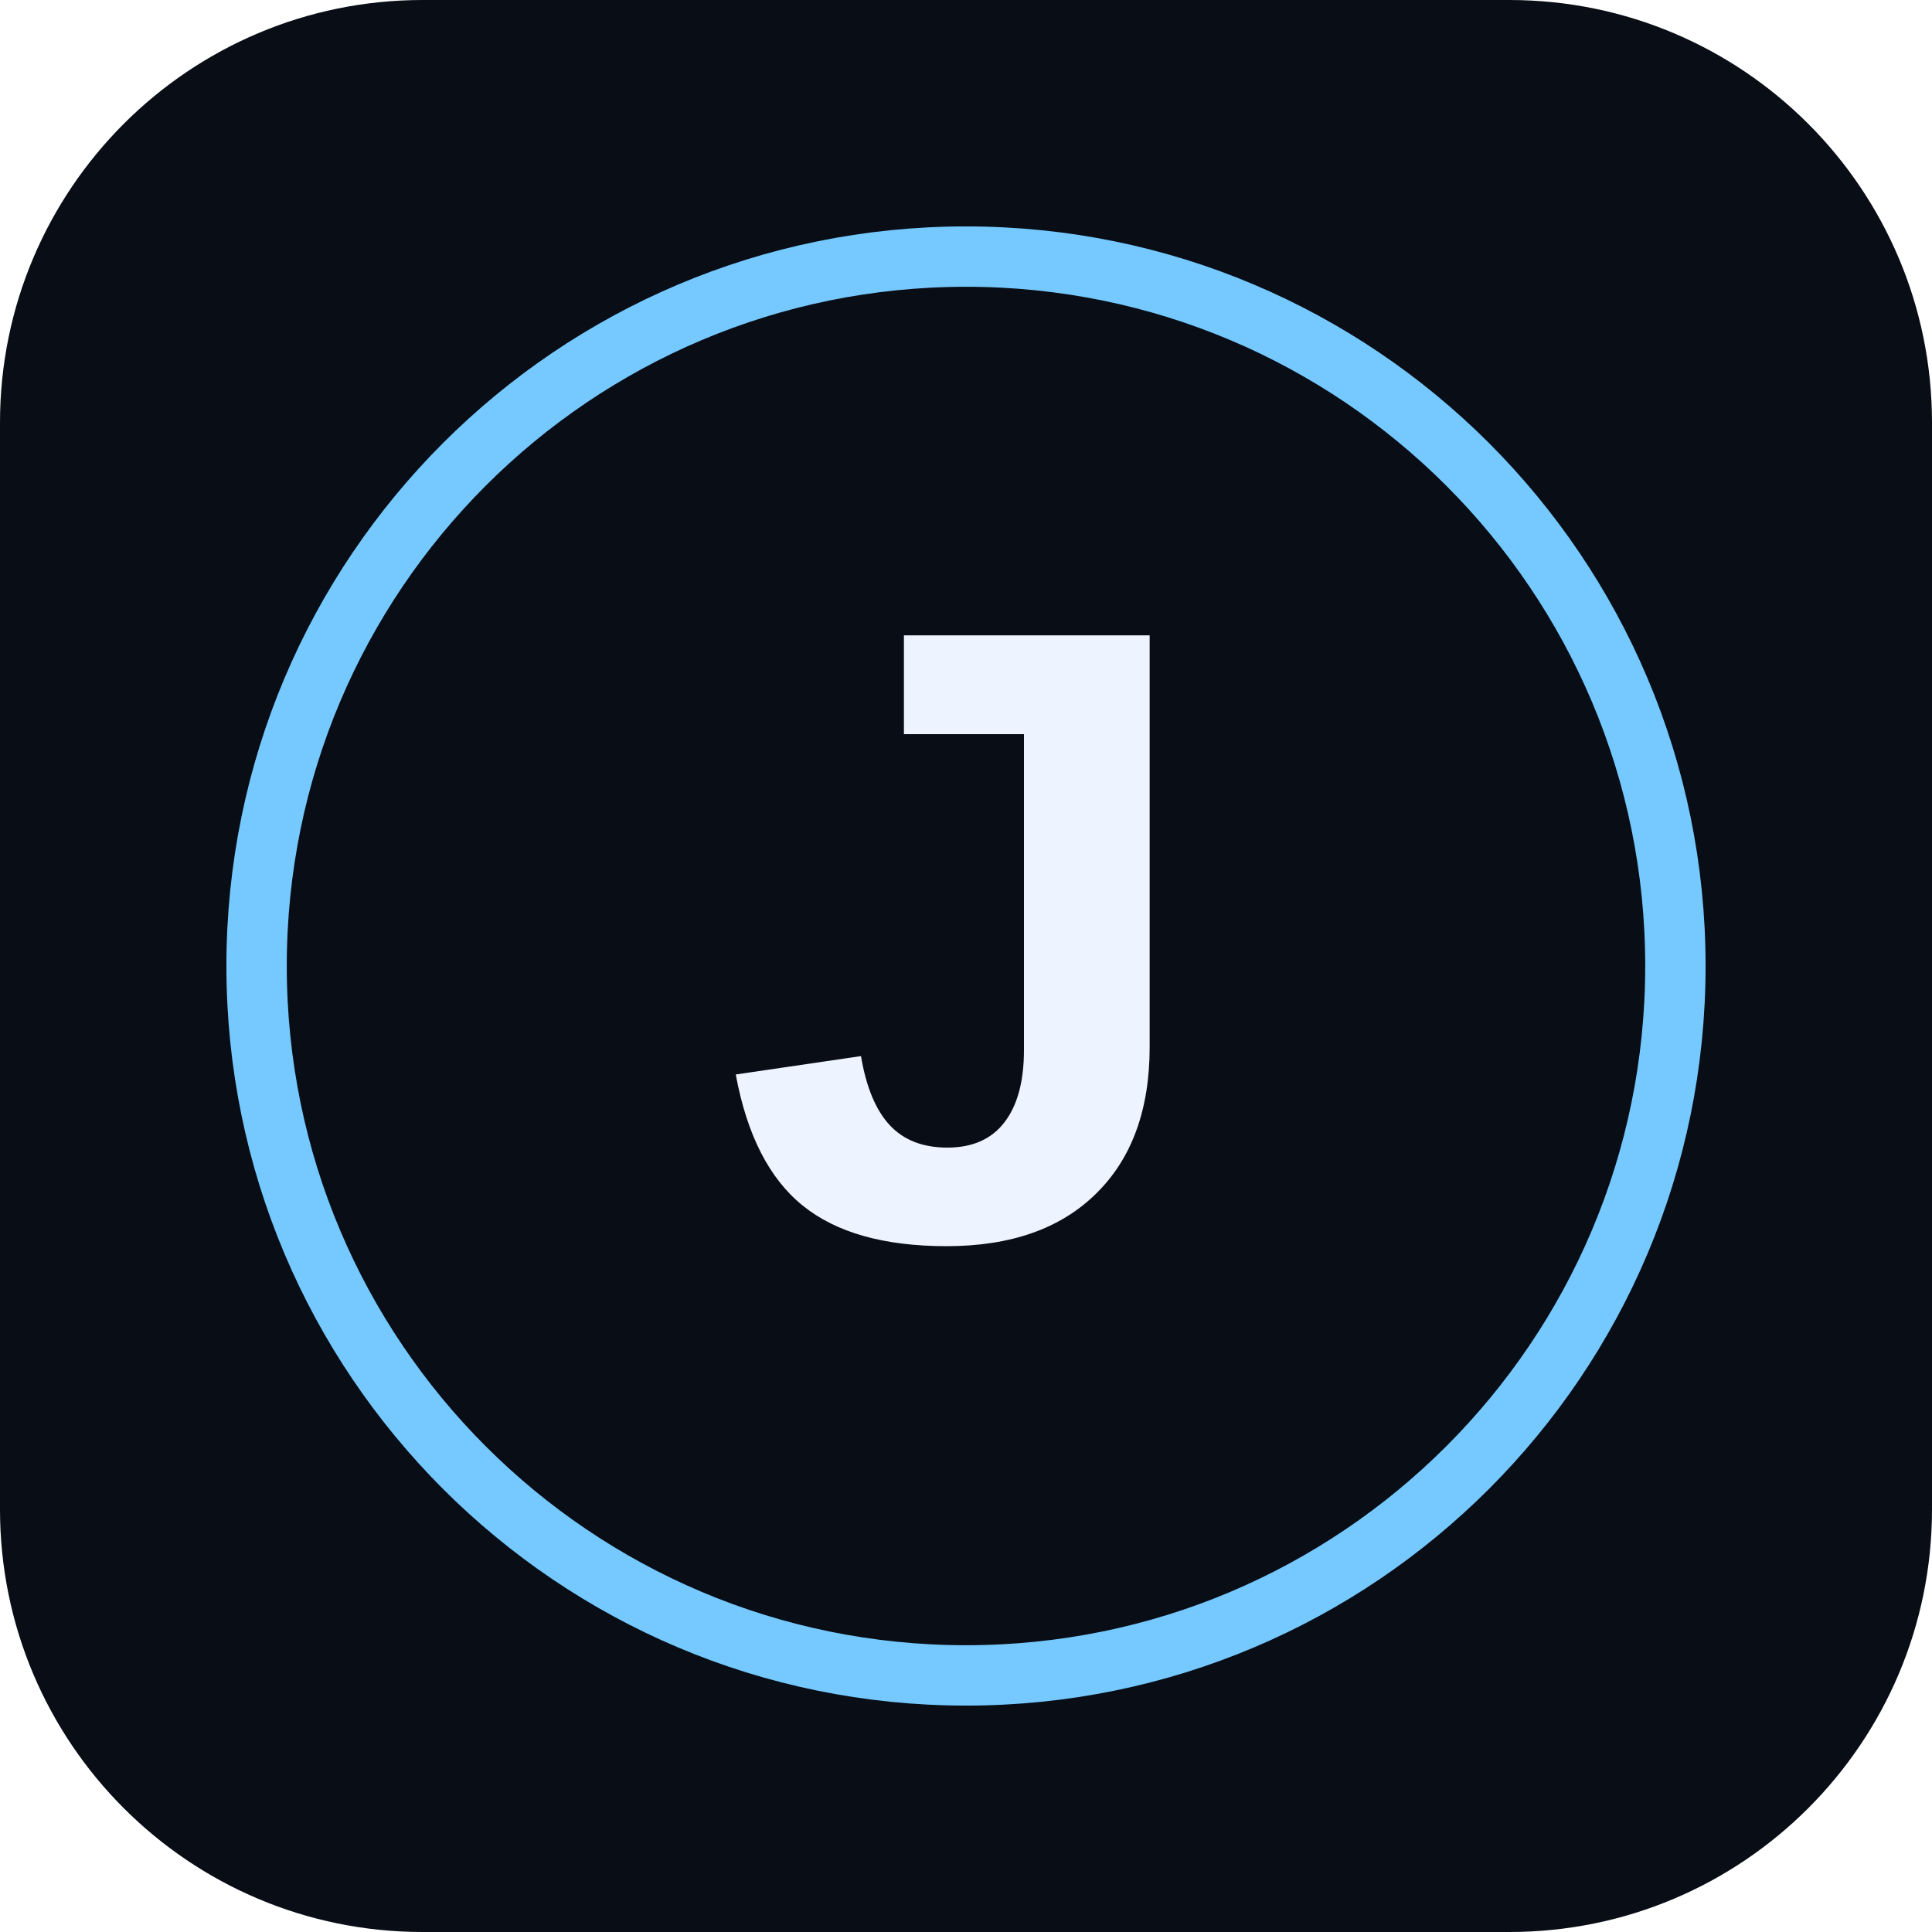
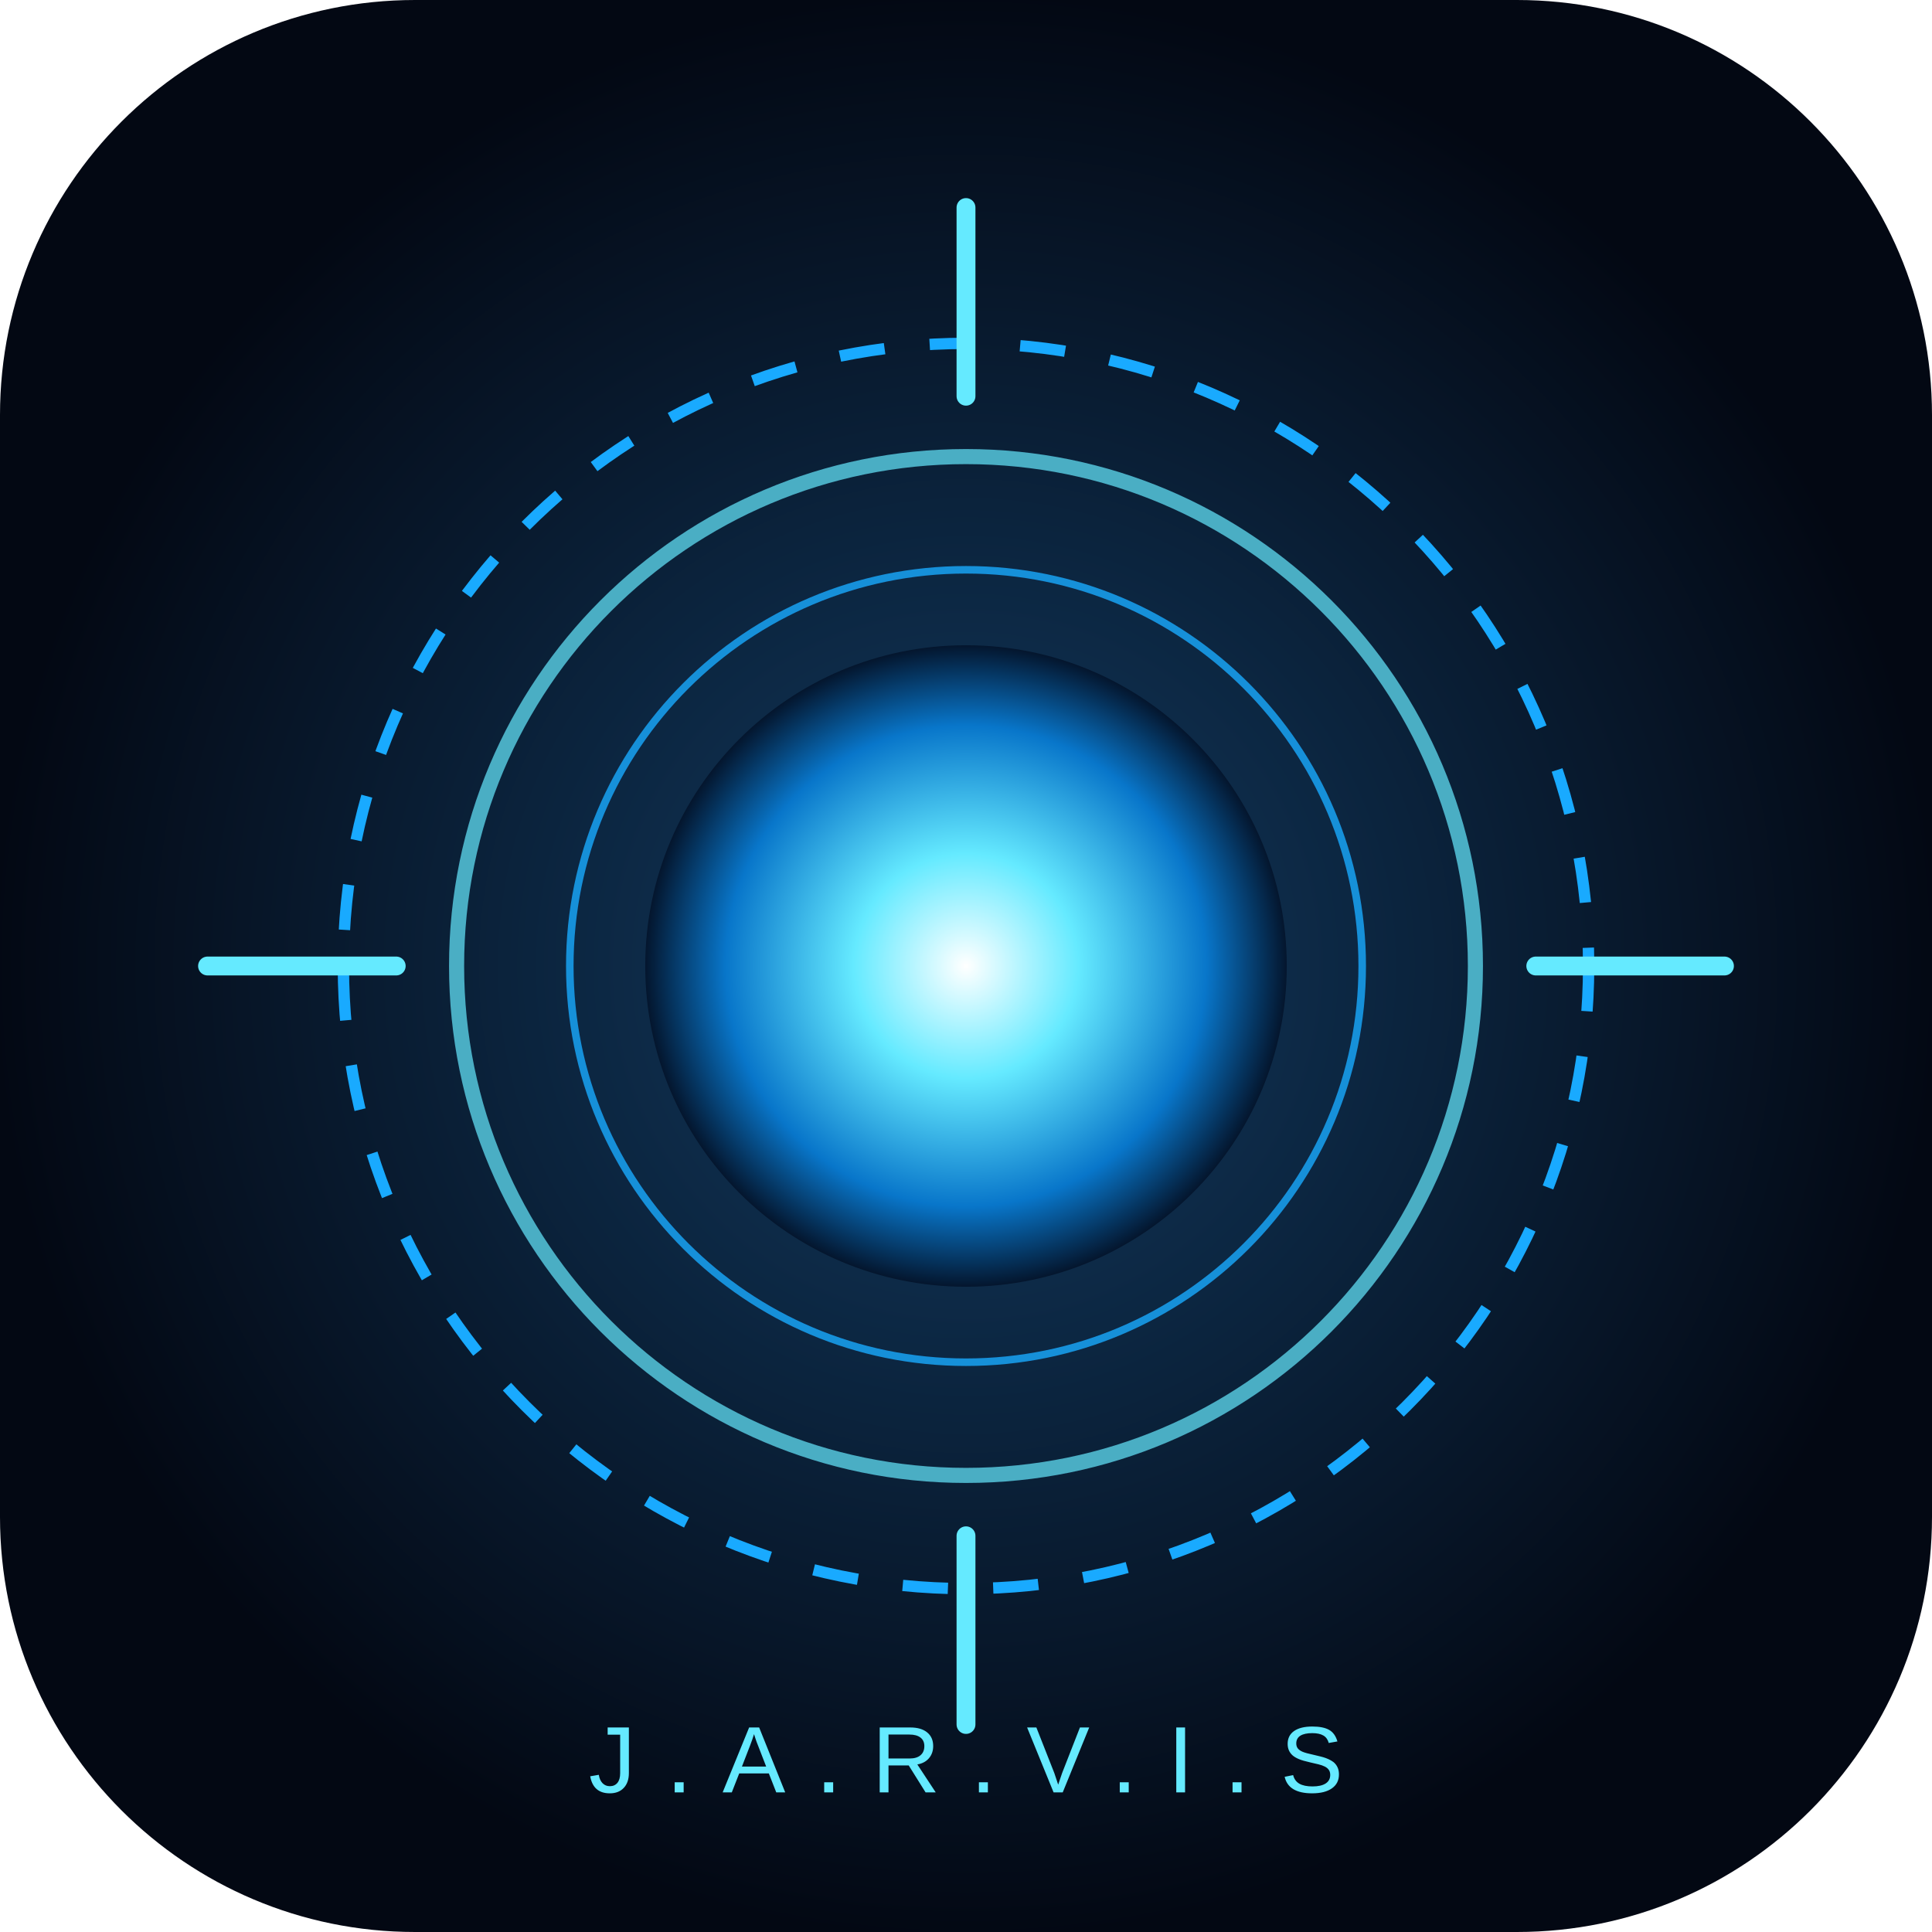
- <svg xmlns="http://www.w3.org/2000/svg" viewBox="0 0 128 128">
-   <rect width="128" height="128" rx="28" fill="#080d16" />
-   <circle cx="64" cy="64" r="47" fill="none" stroke="#75c9ff" stroke-width="4" />
-   <text x="64" y="82" font-size="58" text-anchor="middle" font-family="Arial" font-weight="bold" fill="#edf4ff">J</text>
+ <svg xmlns="http://www.w3.org/2000/svg" viewBox="0 0 512 512">
+   <defs>
+     <radialGradient id="bg">
+       <stop offset="0%" stop-color="#123b61" />
+       <stop offset="100%" stop-color="#030813" />
+     </radialGradient>
+     <radialGradient id="core">
+       <stop offset="0%" stop-color="#ffffff" />
+       <stop offset="35%" stop-color="#65eaff" />
+       <stop offset="75%" stop-color="#0876ca" />
+       <stop offset="100%" stop-color="#04162e" />
+     </radialGradient>
+   </defs>
+   <rect width="512" height="512" rx="110" fill="url(#bg)" />
+   <circle cx="256" cy="256" r="165" fill="none" stroke="#19aaff" stroke-width="3" stroke-dasharray="12 12" />
+   <circle cx="256" cy="256" r="135" fill="none" stroke="#65eaff" stroke-width="4" opacity=".7" />
+   <circle cx="256" cy="256" r="85" fill="url(#core)" />
+   <circle cx="256" cy="256" r="105" fill="none" stroke="#19aaff" stroke-width="2" opacity=".8" />
+   <path d="M256 55 V105 M256 407 V457 M55 256 H105 M407 256 H457" stroke="#65eaff" stroke-width="5" stroke-linecap="round" />
+   <text x="256" y="475" text-anchor="middle" font-family="Arial" font-size="25" letter-spacing="8" fill="#65eaff">J.A.R.V.I.S</text>
</svg>
